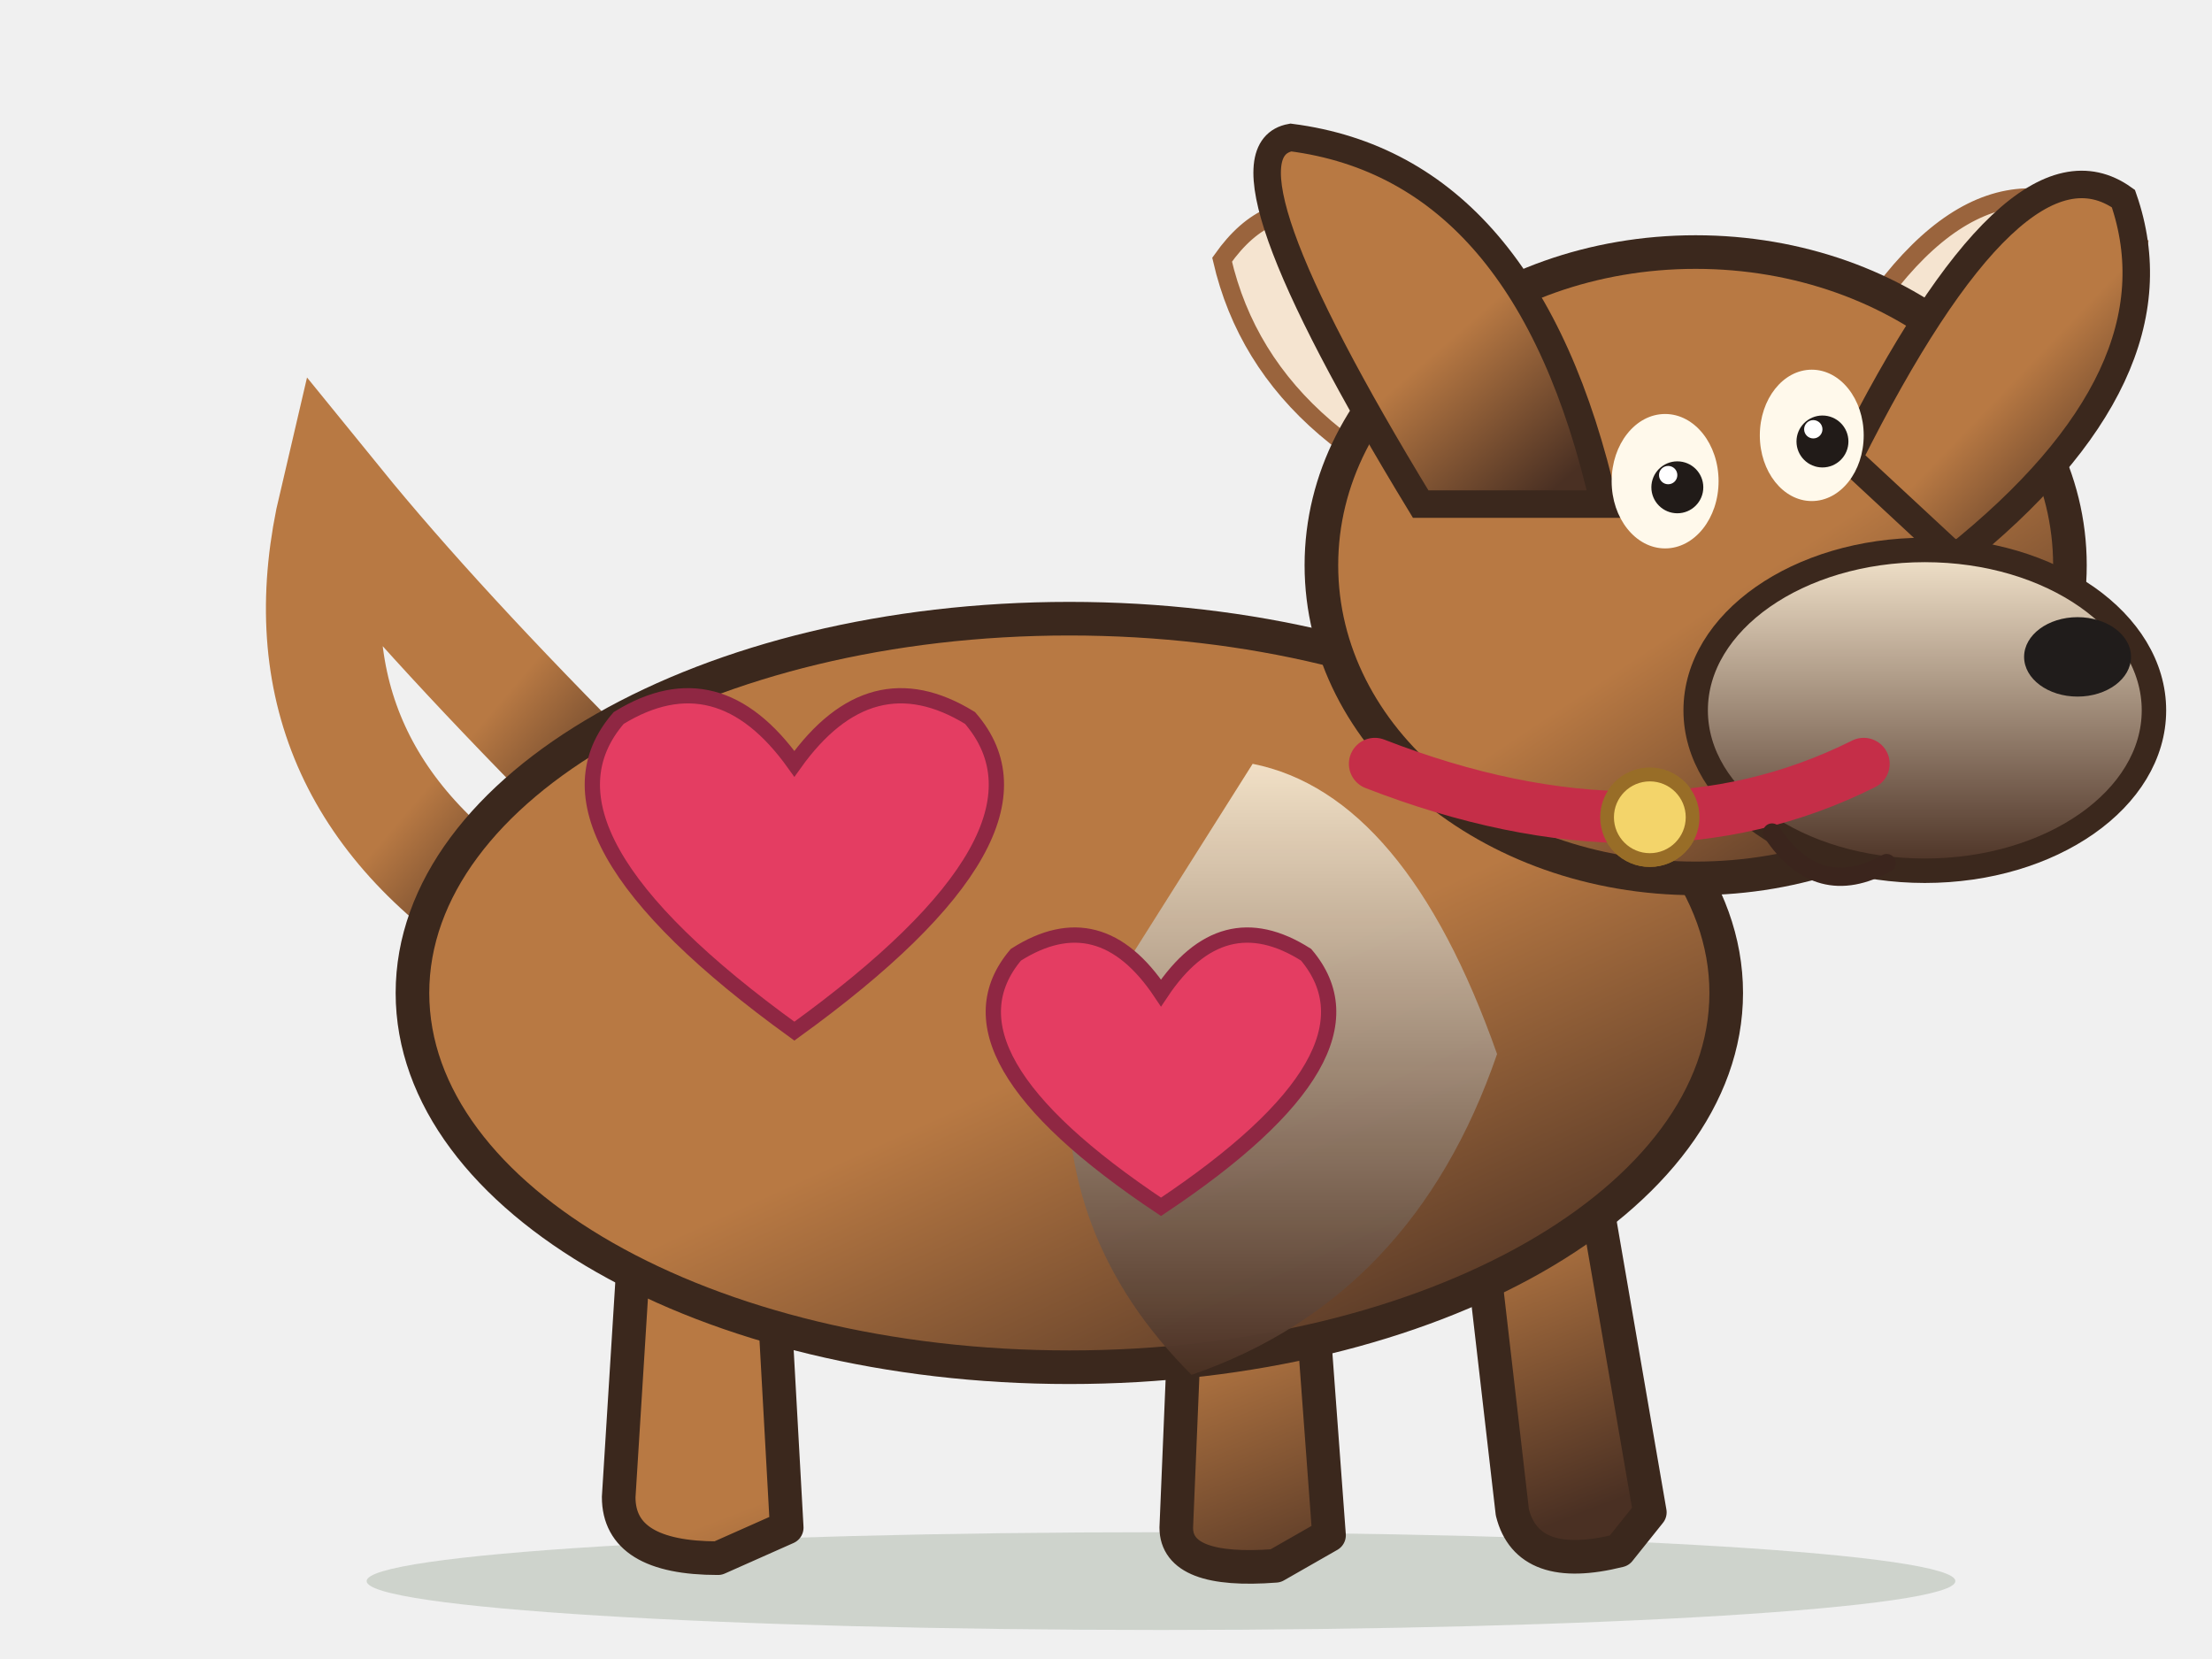
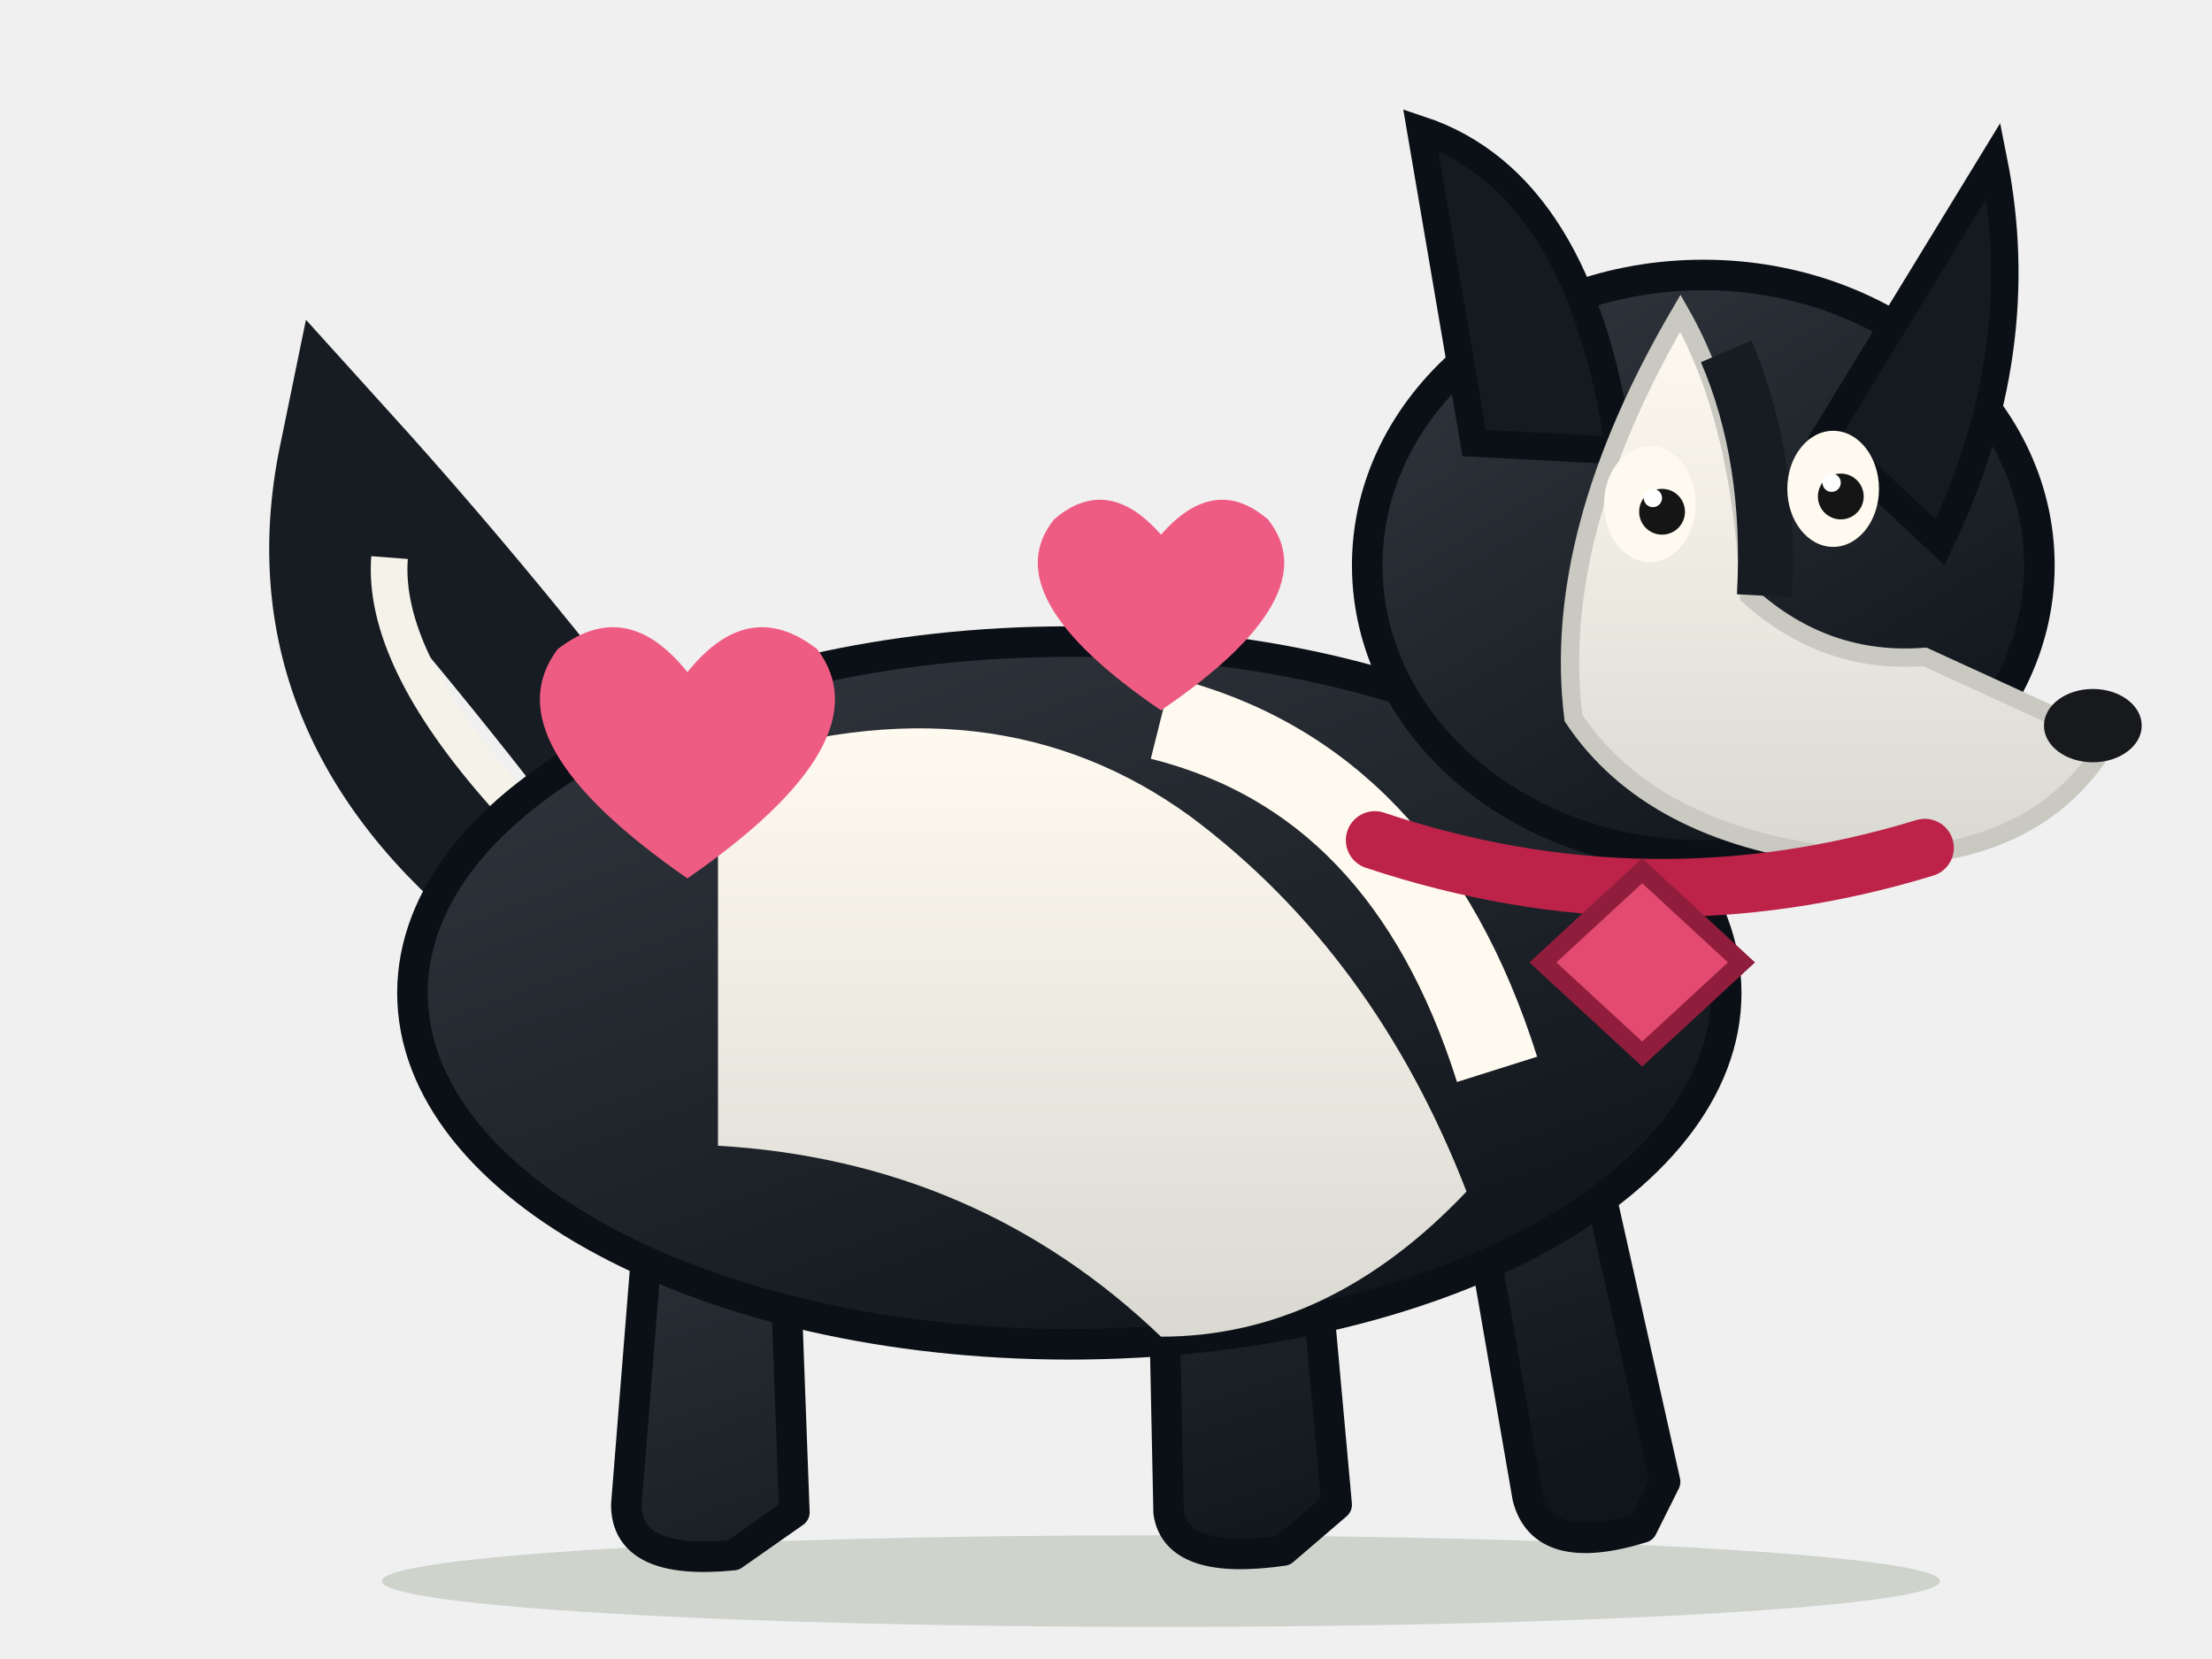
- <svg xmlns="http://www.w3.org/2000/svg" viewBox="0 0 1448 1086" width="1448" height="1086" role="img" aria-label="Cachorro apaixonado">
+ <svg xmlns="http://www.w3.org/2000/svg" viewBox="0 0 1448 1086" width="1448" height="1086" role="img" aria-label="Border Collie apaixonado">
  <defs>
-     <linearGradient id="coat" x1="0" y1="0" x2="0.8" y2="1">
-       <stop stop-color="#b87943" />
-       <stop offset=".6" stop-color="#b87943" />
-       <stop offset="1" stop-color="#4a3023" />
+     <linearGradient id="black" x2=".7" y2="1">
+       <stop stop-color="#343941" />
+       <stop offset="1" stop-color="#10151b" />
    </linearGradient>
-     <linearGradient id="chest" x1="0" y1="0" x2="0" y2="1">
-       <stop stop-color="#f3e4cc" />
-       <stop offset="1" stop-color="#4a3023" />
+     <linearGradient id="white" x2="0" y2="1">
+       <stop stop-color="#fffaf0" />
+       <stop offset="1" stop-color="#d9d9d2" />
    </linearGradient>
  </defs>
-   <ellipse cx="760" cy="1035" rx="520" ry="32" fill="#18380f" opacity=".16" />
-   <path d="M330 600Q180 500 220 330Q285 410 395 520" fill="none" stroke="url(#coat)" stroke-width="75" stroke-linecap="round" />
-   <path d="M420 740L405 980Q405 1020 470 1020L515 1000L500 730M780 760L770 1000Q770 1030 835 1025L870 1005L850 735M960 730L990 990Q1000 1030 1060 1015L1080 990L1030 700" fill="url(#coat)" stroke="#3b281d" stroke-width="22" stroke-linejoin="round" />
-   <ellipse cx="700" cy="650" rx="430" ry="245" fill="url(#coat)" stroke="#3b281d" stroke-width="22" />
-   <path d="M820 500Q920 520 980 690Q925 850 780 900Q690 810 700 690Z" fill="url(#chest)" opacity=".95" />
-   <path d="M960 225Q860 85 800 170Q830 300 1010 350M1210 225Q1300 75 1400 160Q1380 300 1260 355" fill="#f5e4d0" stroke="#9a643d" stroke-width="12" />
-   <ellipse cx="1110" cy="370" rx="245" ry="205" fill="url(#coat)" stroke="#3b281d" stroke-width="22" />
-   <path d="M930 330Q790 100 845 90Q1000 110 1050 330Z" fill="url(#coat)" stroke="#3b281d" stroke-width="18" />
-   <path d="M1210 300Q1320 80 1390 130Q1430 245 1280 365Z" fill="url(#coat)" stroke="#3b281d" stroke-width="18" />
-   <ellipse cx="1260" cy="465" rx="150" ry="105" fill="url(#chest)" stroke="#3b281d" stroke-width="16" />
-   <ellipse cx="1360" cy="430" rx="35" ry="26" fill="#201c1b" />
-   <ellipse cx="1090" cy="315" rx="35" ry="44" fill="#fff9eb" />
-   <ellipse cx="1186" cy="285" rx="34" ry="43" fill="#fff9eb" />
-   <circle cx="1098" cy="319" r="17" fill="#211b18" />
-   <circle cx="1193" cy="289" r="17" fill="#211b18" />
-   <circle cx="1092" cy="311" r="6" fill="#fff" />
-   <circle cx="1187" cy="281" r="6" fill="#fff" />
-   <path d="M900 500Q1080 570 1220 500" fill="none" stroke="#3569a8" stroke-width="32" stroke-linecap="round" />
-   <circle cx="1080" cy="535" r="28" fill="#efc94f" stroke="#986d27" stroke-width="9" />
-   <g fill="#e43d62" stroke="#8f2743" stroke-width="10">
-     <path d="M520 500Q470 430 405 470Q340 545 520 675Q700 545 635 470Q570 430 520 500Z" />
-     <path d="M760 650Q720 590 665 625Q610 690 760 790Q910 690 855 625Q800 590 760 650Z" />
+   <ellipse cx="760" cy="1035" rx="510" ry="30" fill="#18380f" opacity=".16" />
+   <path d="M350 590Q190 470 225 300Q320 405 415 530" fill="none" stroke="#171c22" stroke-width="85" stroke-linecap="round" />
+   <path d="M330 520Q250 430 255 365" fill="none" stroke="#f4f2e9" stroke-width="24" />
+   <path d="M430 735L410 985Q410 1025 480 1018L520 990L510 720M760 750L765 990Q770 1025 840 1015L875 985L850 710M955 720L1000 980Q1010 1020 1075 1000L1090 970L1025 680" fill="url(#black)" stroke="#0b1016" stroke-width="20" stroke-linejoin="round" />
+   <ellipse cx="700" cy="650" rx="430" ry="230" fill="url(#black)" stroke="#0b1016" stroke-width="20" />
+   <path d="M470 500Q650 440 780 535Q900 625 960 780Q870 875 760 875Q640 760 470 750Z" fill="url(#white)" />
+   <path d="M760 470Q920 510 980 700" fill="none" stroke="#fffaf0" stroke-width="55" />
+   <ellipse cx="1115" cy="370" rx="220" ry="190" fill="url(#black)" stroke="#0b1016" stroke-width="20" />
+   <path d="M965 290L930 85Q1035 120 1060 295Z" fill="#151a20" stroke="#0b1016" stroke-width="18" />
+   <path d="M1195 285L1305 105Q1330 230 1270 355Z" fill="#151a20" stroke="#0b1016" stroke-width="18" />
+   <path d="M1100 205Q1140 275 1145 390Q1195 435 1260 430L1380 485Q1330 570 1200 560Q1080 545 1030 470Q1015 350 1100 205Z" fill="url(#white)" stroke="#c9c9c2" stroke-width="12" />
+   <path d="M1130 230Q1160 300 1155 390" fill="none" stroke="#171c22" stroke-width="36" />
+   <ellipse cx="1370" cy="475" rx="32" ry="24" fill="#17191c" />
+   <ellipse cx="1080" cy="330" rx="30" ry="38" fill="#fffaf0" />
+   <ellipse cx="1200" cy="320" rx="30" ry="38" fill="#fffaf0" />
+   <circle cx="1088" cy="335" r="15" fill="#151515" />
+   <circle cx="1205" cy="325" r="15" fill="#151515" />
+   <circle cx="1082" cy="326" r="6" fill="#fff" />
+   <circle cx="1199" cy="316" r="6" fill="#fff" />
+   <path d="M900 550Q1080 610 1260 555" fill="none" stroke="#bd2349" stroke-width="38" stroke-linecap="round" />
+   <path d="M1075 570L1010 630L1075 690L1140 630Z" fill="#e34a70" stroke="#8f1d3b" stroke-width="12" />
+   <g fill="#ef5c83">
+     <path d="M450 440Q410 390 365 425Q320 485 450 575Q580 485 535 425Q490 390 450 440Z" />
+     <path d="M760 350Q725 310 690 340Q650 390 760 465Q870 390 830 340Q795 310 760 350Z" />
  </g>
-   <path d="M900 500Q1080 570 1220 500" fill="none" stroke="#c52e48" stroke-width="34" stroke-linecap="round" />
-   <circle cx="1080" cy="535" r="28" fill="#f3d46a" stroke="#986d27" stroke-width="9" />
-   <path d="M1160 545Q1190 590 1235 565" stroke="#3b251d" stroke-width="12" fill="none" stroke-linecap="round" />
</svg>
